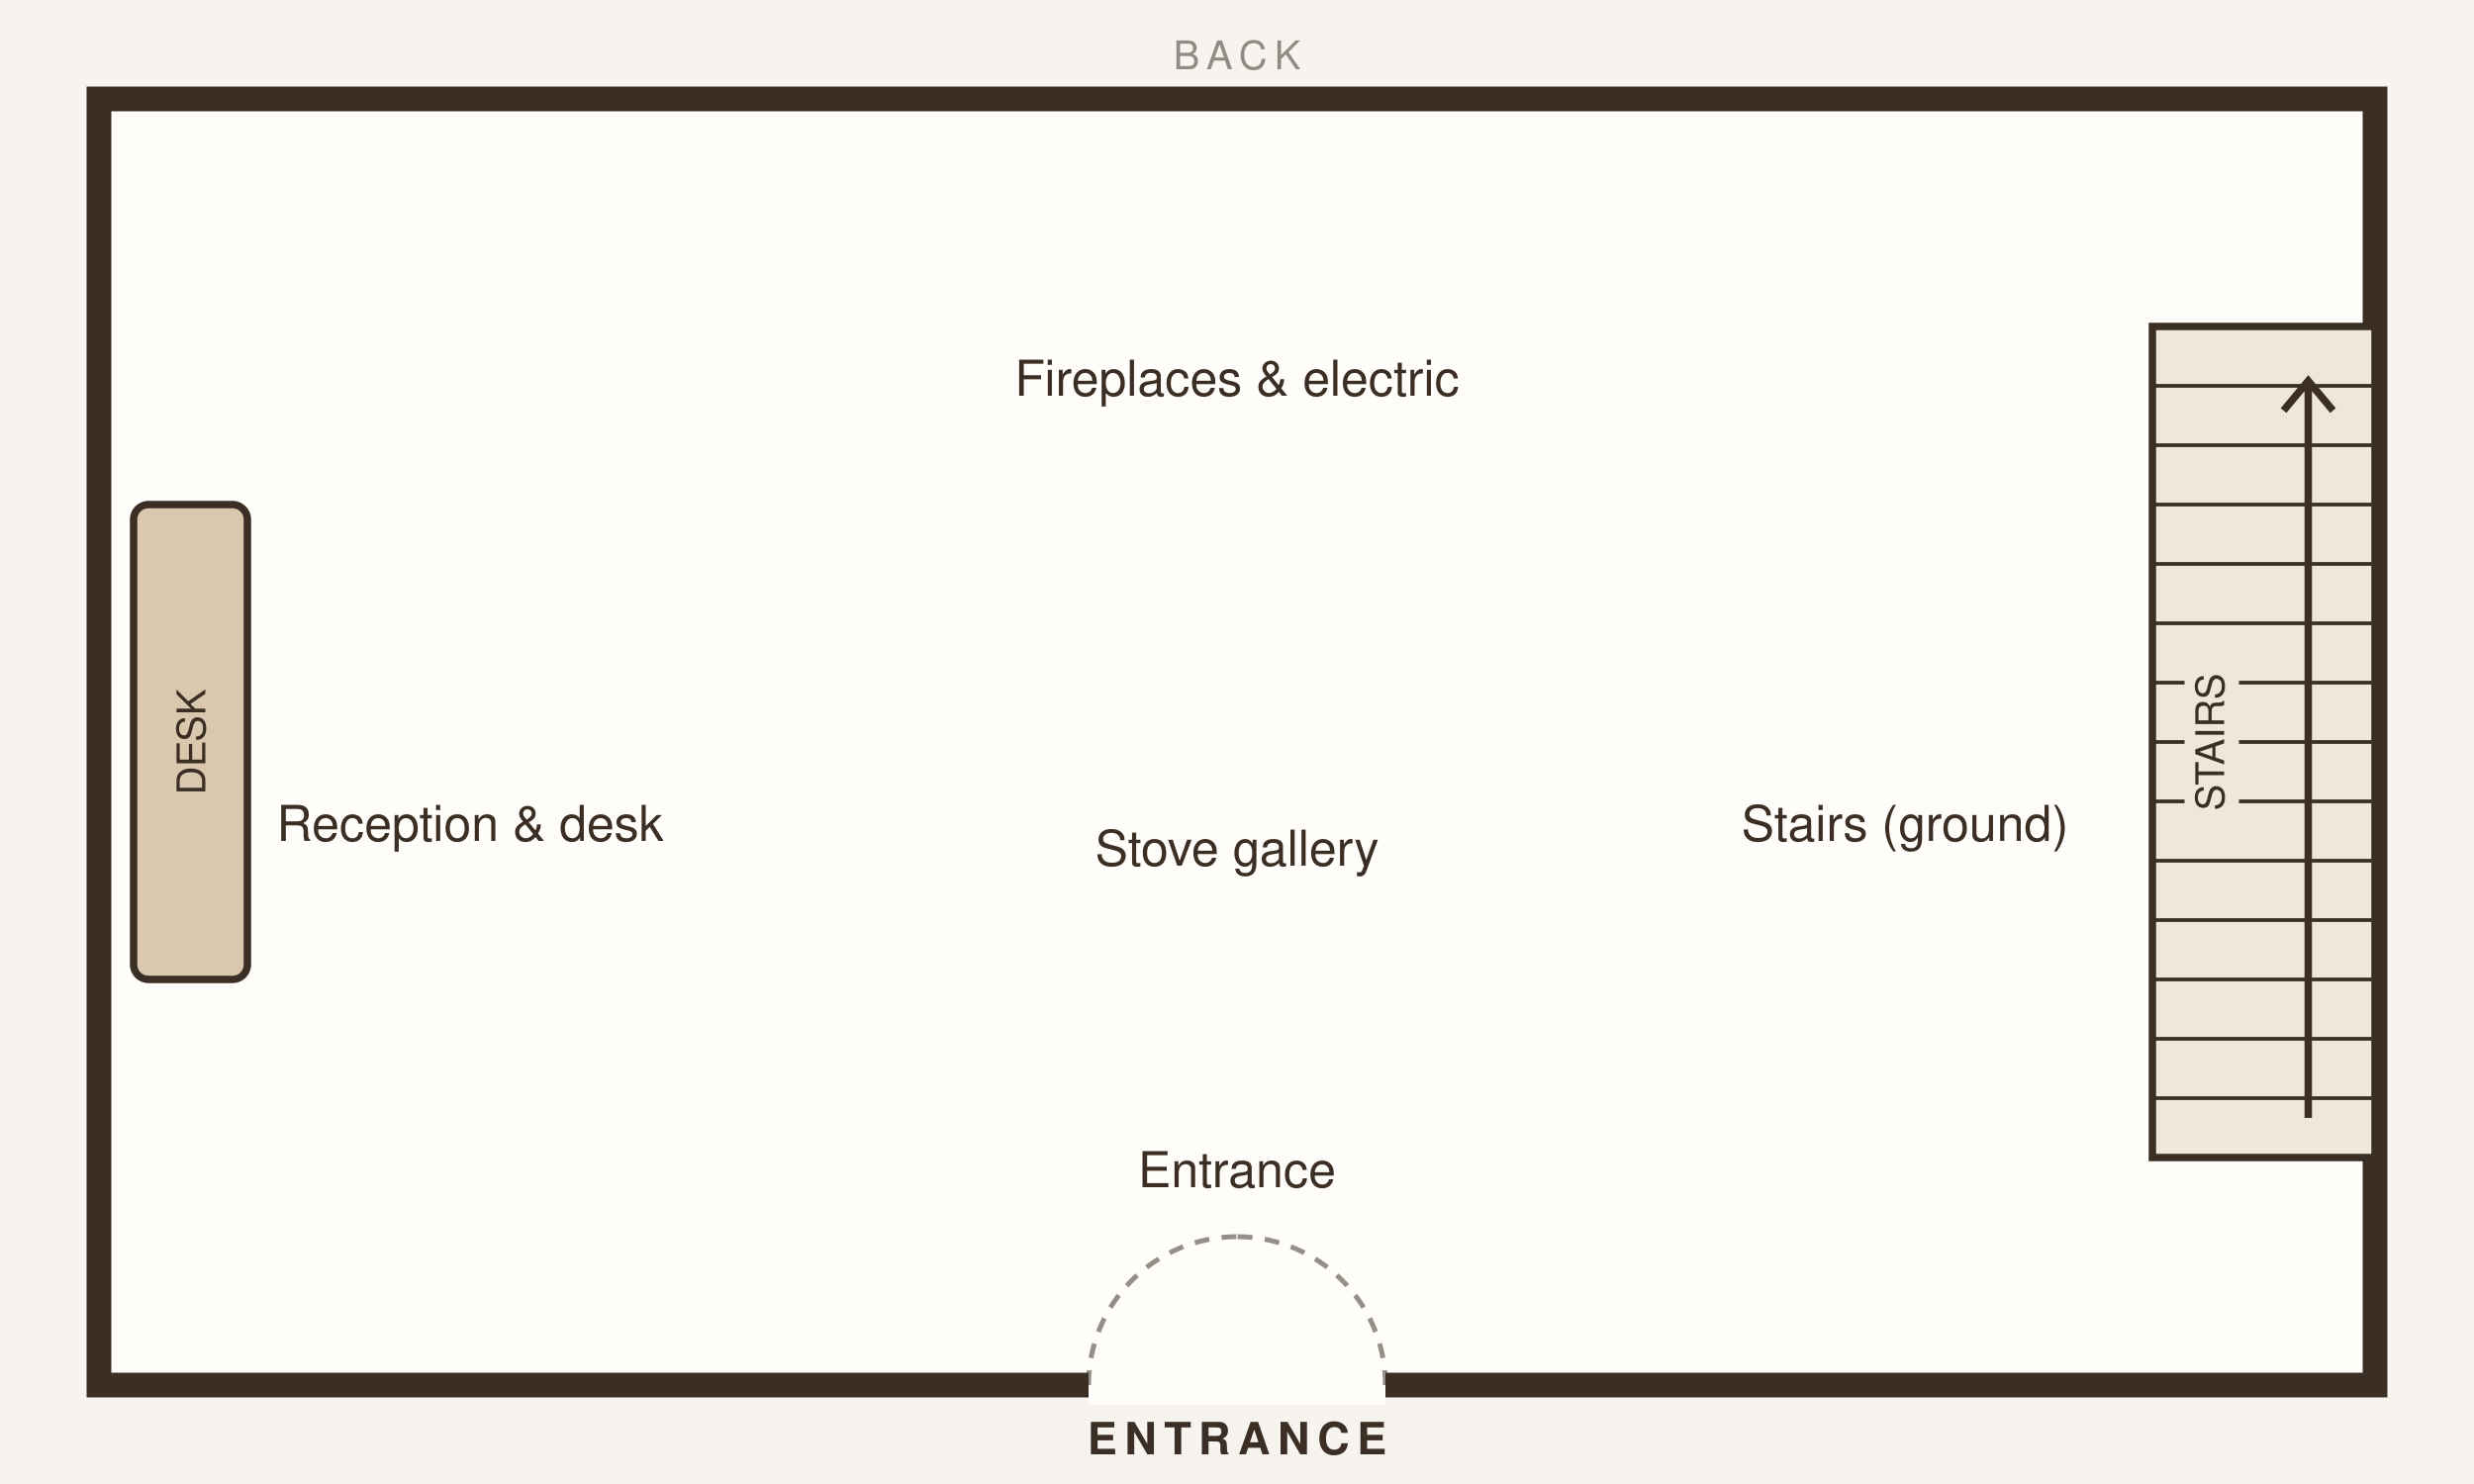
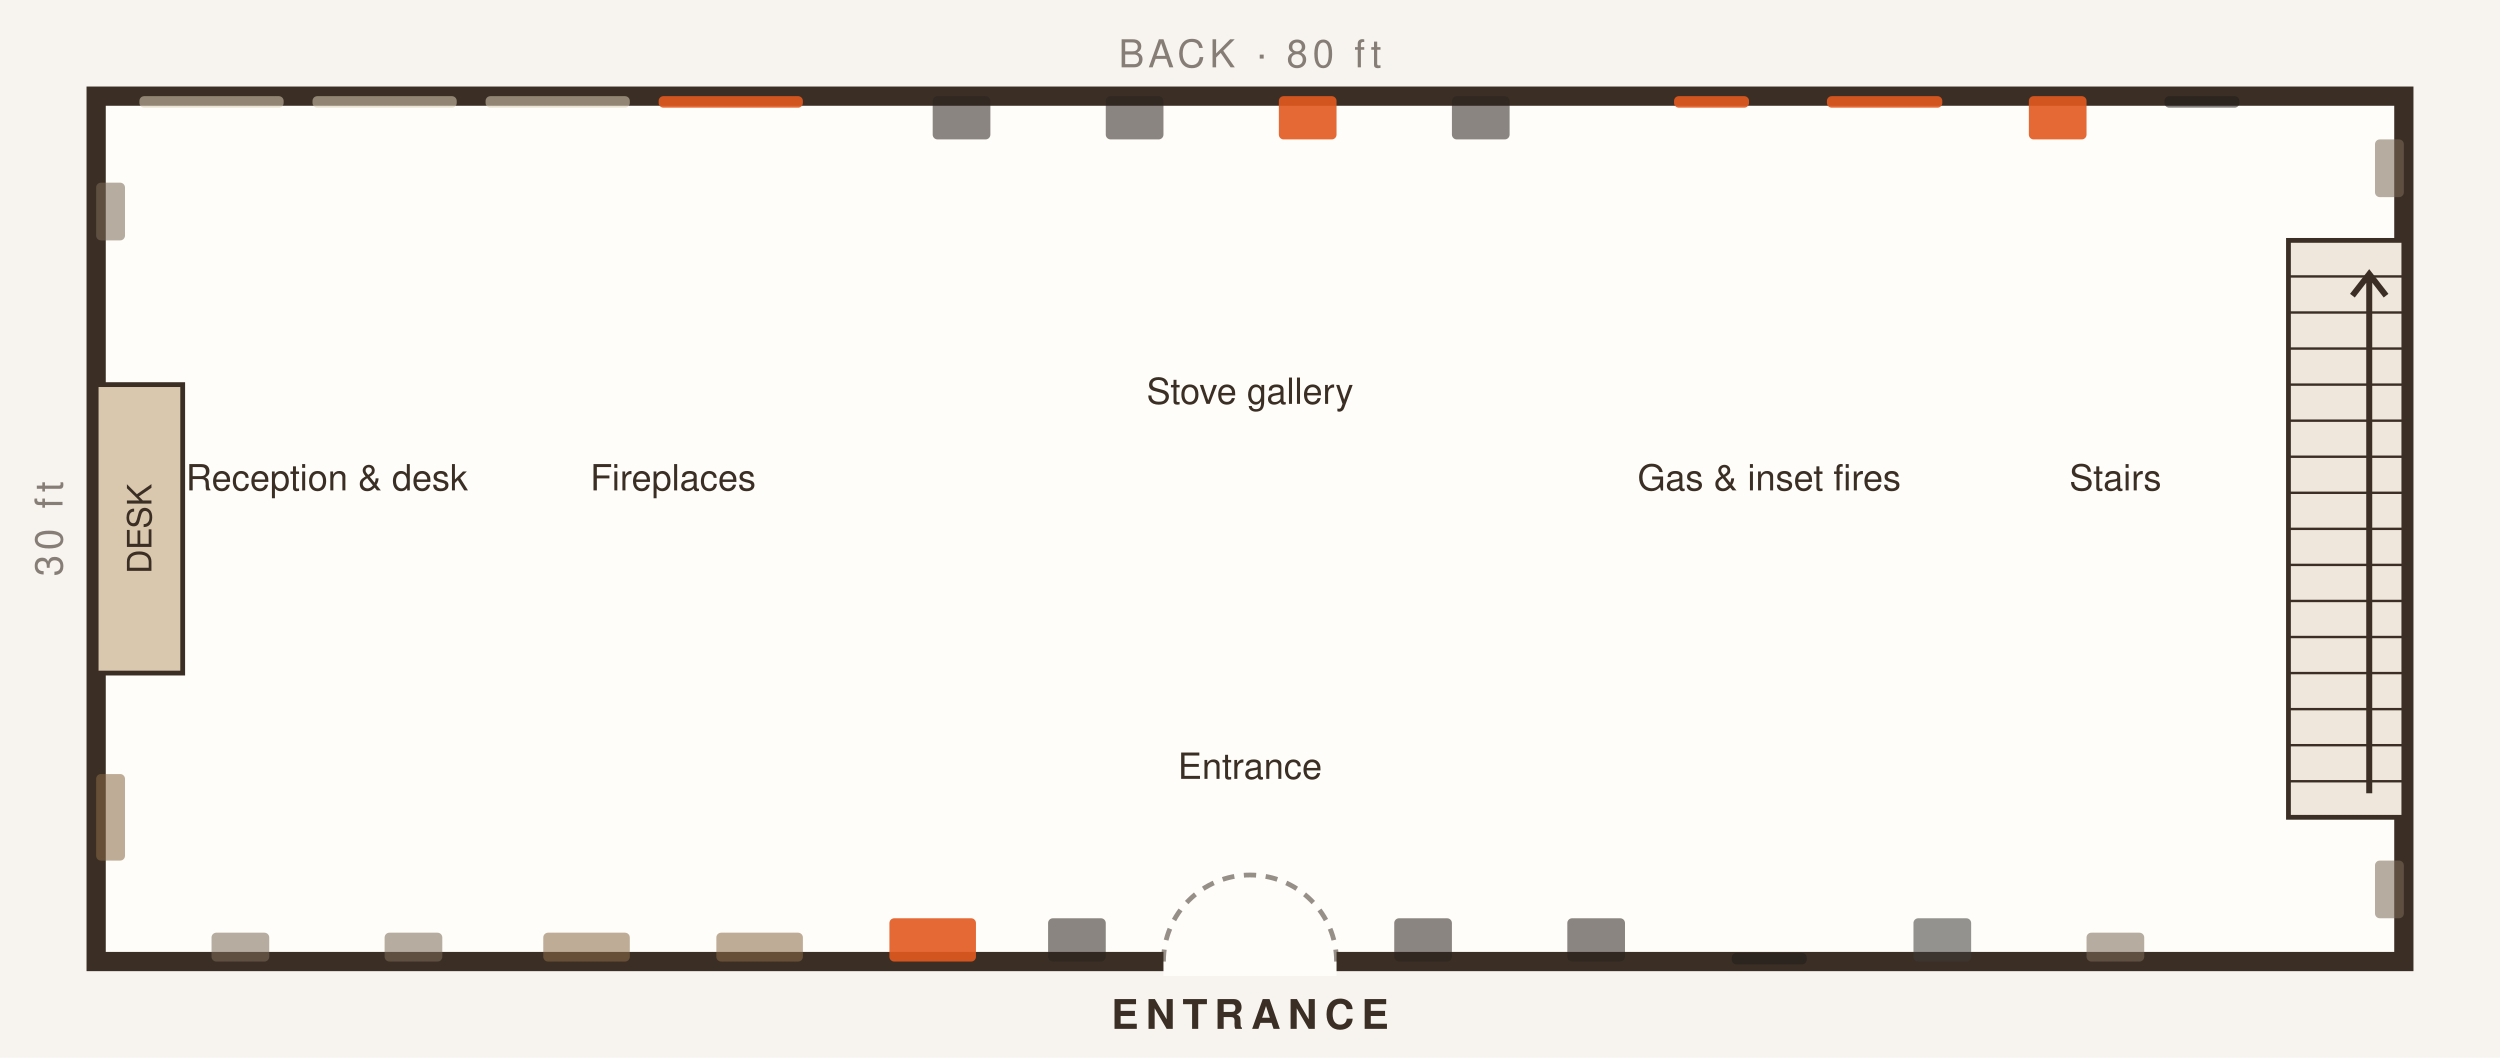
- <svg xmlns="http://www.w3.org/2000/svg" width="1000" height="600" viewBox="0 0 1000 600" font-family="Helvetica, Arial, sans-serif">
-   <rect width="1000" height="600" fill="#f7f4ef" />
-   <rect x="40" y="40" width="920" height="520" fill="#fffdf9" stroke="#3b2f25" stroke-width="10" />
-   <text x="500" y="28" font-size="16" fill="#3b2f2588" text-anchor="middle" letter-spacing="3">BACK</text>
-   <rect x="440" y="552" width="120" height="16" fill="#fffdf9" />
-   <path d="M440 560 A60 60 0 0 1 500 500 M560 560 A60 60 0 0 0 500 500" fill="none" stroke="#3b2f2588" stroke-width="2" stroke-dasharray="6 5" />
-   <text x="500" y="588" font-size="18" font-weight="700" fill="#3b2f25" text-anchor="middle" letter-spacing="3">ENTRANCE</text>
-   <rect x="54" y="204" width="46" height="192" rx="6" fill="#d9c7ae" stroke="#3b2f25" stroke-width="3" />
-   <text transform="translate(83 300) rotate(-90)" font-size="16" fill="#3b2f25" text-anchor="middle">DESK</text>
-   <rect x="870" y="132" width="90" height="336" fill="#efe7db" stroke="#3b2f25" stroke-width="3" />
-   <line x1="870" x2="960" y1="156" y2="156" stroke="#3b2f25" stroke-width="1.5" />
-   <line x1="870" x2="960" y1="180" y2="180" stroke="#3b2f25" stroke-width="1.5" />
-   <line x1="870" x2="960" y1="204" y2="204" stroke="#3b2f25" stroke-width="1.5" />
-   <line x1="870" x2="960" y1="228" y2="228" stroke="#3b2f25" stroke-width="1.5" />
-   <line x1="870" x2="960" y1="252" y2="252" stroke="#3b2f25" stroke-width="1.5" />
-   <line x1="870" x2="960" y1="276" y2="276" stroke="#3b2f25" stroke-width="1.5" />
-   <line x1="870" x2="960" y1="300" y2="300" stroke="#3b2f25" stroke-width="1.5" />
-   <line x1="870" x2="960" y1="324" y2="324" stroke="#3b2f25" stroke-width="1.5" />
-   <line x1="870" x2="960" y1="348" y2="348" stroke="#3b2f25" stroke-width="1.5" />
-   <line x1="870" x2="960" y1="372" y2="372" stroke="#3b2f25" stroke-width="1.5" />
-   <line x1="870" x2="960" y1="396" y2="396" stroke="#3b2f25" stroke-width="1.5" />
-   <line x1="870" x2="960" y1="420" y2="420" stroke="#3b2f25" stroke-width="1.5" />
-   <line x1="870" x2="960" y1="444" y2="444" stroke="#3b2f25" stroke-width="1.5" />
-   <path d="M933 452 V154 m-10 12 l10 -12 l10 12" fill="none" stroke="#3b2f25" stroke-width="3" />
-   <rect x="883" y="262" width="22" height="76" fill="#efe7db" />
-   <text transform="translate(899 300) rotate(-90)" font-size="16" fill="#3b2f25" text-anchor="middle">STAIRS</text>
-   <text x="500" y="480" font-size="20" fill="#3b2f25" text-anchor="middle">Entrance</text>
-   <text x="190" y="340" font-size="20" fill="#3b2f25" text-anchor="middle">Reception &amp; desk</text>
-   <text x="500" y="350" font-size="20" fill="#3b2f25" text-anchor="middle">Stove gallery</text>
-   <text x="500" y="160" font-size="20" fill="#3b2f25" text-anchor="middle">Fireplaces &amp; electric</text>
-   <text x="770" y="340" font-size="20" fill="#3b2f25" text-anchor="middle">Stairs (ground)</text>
+ <svg xmlns="http://www.w3.org/2000/svg" width="1040" height="440" viewBox="0 0 1040 440" font-family="Helvetica, Arial, sans-serif">
+   <rect width="1040" height="440" fill="#f7f4ef" />
+   <rect x="40" y="40" width="960" height="360" fill="#fffdf9" stroke="#3b2f25" stroke-width="8" />
+   <text x="520" y="28" font-size="16" fill="#3b2f2599" text-anchor="middle" letter-spacing="2">BACK · 80 ft</text>
+   <text transform="translate(26 220) rotate(-90)" font-size="16" fill="#3b2f2599" text-anchor="middle" letter-spacing="2">30 ft</text>
+   <rect x="58" y="40" width="60" height="4.8" fill="#d9cbb5" fill-opacity="0.55" rx="2" />
+   <rect x="130" y="40" width="60" height="4.8" fill="#d9cbb5" fill-opacity="0.55" rx="2" />
+   <rect x="202" y="40" width="60" height="4.8" fill="#d9cbb5" fill-opacity="0.55" rx="2" />
+   <rect x="274" y="40" width="60" height="4.8" fill="#e2591f" fill-opacity="0.9" rx="2" />
+   <rect x="388" y="40" width="24" height="18" fill="#2b2420" fill-opacity="0.55" rx="2" />
+   <rect x="460" y="40" width="24" height="18" fill="#2b2420" fill-opacity="0.55" rx="2" />
+   <rect x="532" y="40" width="24" height="18" fill="#e2591f" fill-opacity="0.9" rx="2" />
+   <rect x="604" y="40" width="24" height="18" fill="#2b2420" fill-opacity="0.55" rx="2" />
+   <rect x="696.4" y="40" width="31.2" height="4.8" fill="#e2591f" fill-opacity="0.9" rx="2" />
+   <rect x="760" y="40" width="48" height="4.8" fill="#e2591f" fill-opacity="0.9" rx="2" />
+   <rect x="844" y="40" width="24" height="18" fill="#e2591f" fill-opacity="0.9" rx="2" />
+   <rect x="900.4" y="40" width="31.2" height="4.8" fill="#1f1c1a" fill-opacity="0.55" rx="2" />
+   <rect x="88" y="388" width="24" height="12" fill="#7a6a58" fill-opacity="0.55" rx="2" />
+   <rect x="160" y="388" width="24" height="12" fill="#7a6a58" fill-opacity="0.55" rx="2" />
+   <rect x="226" y="388" width="36" height="12" fill="#8a6a45" fill-opacity="0.55" rx="2" />
+   <rect x="298" y="388" width="36" height="12" fill="#8a6a45" fill-opacity="0.55" rx="2" />
+   <rect x="370" y="382" width="36" height="18" fill="#e2591f" fill-opacity="0.9" rx="2" />
+   <rect x="436" y="382" width="24" height="18" fill="#2b2420" fill-opacity="0.55" rx="2" />
+   <rect x="580" y="382" width="24" height="18" fill="#2b2420" fill-opacity="0.55" rx="2" />
+   <rect x="652" y="382" width="24" height="18" fill="#2b2420" fill-opacity="0.55" rx="2" />
+   <rect x="720.4" y="396.4" width="31.2" height="4.8" fill="#1f1c1a" fill-opacity="0.55" rx="2" />
+   <rect x="796" y="382" width="24" height="18" fill="#3d3a38" fill-opacity="0.55" rx="2" />
+   <rect x="868" y="388" width="24" height="12" fill="#7a6a58" fill-opacity="0.55" rx="2" />
+   <rect x="40" y="76" width="12" height="24" fill="#7a6a58" fill-opacity="0.55" rx="2" />
+   <rect x="40" y="322" width="12" height="36" fill="#8a6a45" fill-opacity="0.55" rx="2" />
+   <rect x="988" y="58" width="12" height="24" fill="#7a6a58" fill-opacity="0.55" rx="2" />
+   <rect x="988" y="358" width="12" height="24" fill="#7a6a58" fill-opacity="0.55" rx="2" />
+   <rect x="484" y="394" width="72" height="12" fill="#fffdf9" />
+   <path d="M484 400 a36 36 0 0 1 36 -36 M556 400 a36 36 0 0 0 -36 -36" fill="none" stroke="#3b2f2588" stroke-width="2" stroke-dasharray="5 4" />
+   <text x="520" y="428" font-size="17" font-weight="700" fill="#3b2f25" text-anchor="middle" letter-spacing="3">ENTRANCE</text>
+   <rect x="40" y="160" width="36" height="120" fill="#d9c7ae" stroke="#3b2f25" stroke-width="2" />
+   <text transform="translate(63 220) rotate(-90)" font-size="14" fill="#3b2f25" text-anchor="middle">DESK</text>
+   <rect x="952" y="100" width="48" height="240" fill="#efe7db" stroke="#3b2f25" stroke-width="2" />
+   <line x1="952" x2="1000" y1="115" y2="115" stroke="#3b2f25" stroke-width="1" />
+   <line x1="952" x2="1000" y1="130" y2="130" stroke="#3b2f25" stroke-width="1" />
+   <line x1="952" x2="1000" y1="145" y2="145" stroke="#3b2f25" stroke-width="1" />
+   <line x1="952" x2="1000" y1="160" y2="160" stroke="#3b2f25" stroke-width="1" />
+   <line x1="952" x2="1000" y1="175" y2="175" stroke="#3b2f25" stroke-width="1" />
+   <line x1="952" x2="1000" y1="190" y2="190" stroke="#3b2f25" stroke-width="1" />
+   <line x1="952" x2="1000" y1="205" y2="205" stroke="#3b2f25" stroke-width="1" />
+   <line x1="952" x2="1000" y1="220" y2="220" stroke="#3b2f25" stroke-width="1" />
+   <line x1="952" x2="1000" y1="235" y2="235" stroke="#3b2f25" stroke-width="1" />
+   <line x1="952" x2="1000" y1="250" y2="250" stroke="#3b2f25" stroke-width="1" />
+   <line x1="952" x2="1000" y1="265" y2="265" stroke="#3b2f25" stroke-width="1" />
+   <line x1="952" x2="1000" y1="280" y2="280" stroke="#3b2f25" stroke-width="1" />
+   <line x1="952" x2="1000" y1="295" y2="295" stroke="#3b2f25" stroke-width="1" />
+   <line x1="952" x2="1000" y1="310" y2="310" stroke="#3b2f25" stroke-width="1" />
+   <line x1="952" x2="1000" y1="325" y2="325" stroke="#3b2f25" stroke-width="1" />
+   <path d="M985.6 330 V114 m-7 9 l7 -9 l7 9" fill="none" stroke="#3b2f25" stroke-width="2.5" />
+   <text x="520" y="324" font-size="15" fill="#3b2f25" text-anchor="middle">Entrance</text>
+   <text x="136" y="204" font-size="15" fill="#3b2f25" text-anchor="middle">Reception &amp; desk</text>
+   <text x="280" y="204" font-size="15" fill="#3b2f25" text-anchor="middle">Fireplaces</text>
+   <text x="520" y="168" font-size="15" fill="#3b2f25" text-anchor="middle">Stove gallery</text>
+   <text x="736" y="204" font-size="15" fill="#3b2f25" text-anchor="middle">Gas &amp; inset fires</text>
+   <text x="880" y="204" font-size="15" fill="#3b2f25" text-anchor="middle">Stairs</text>
</svg>
